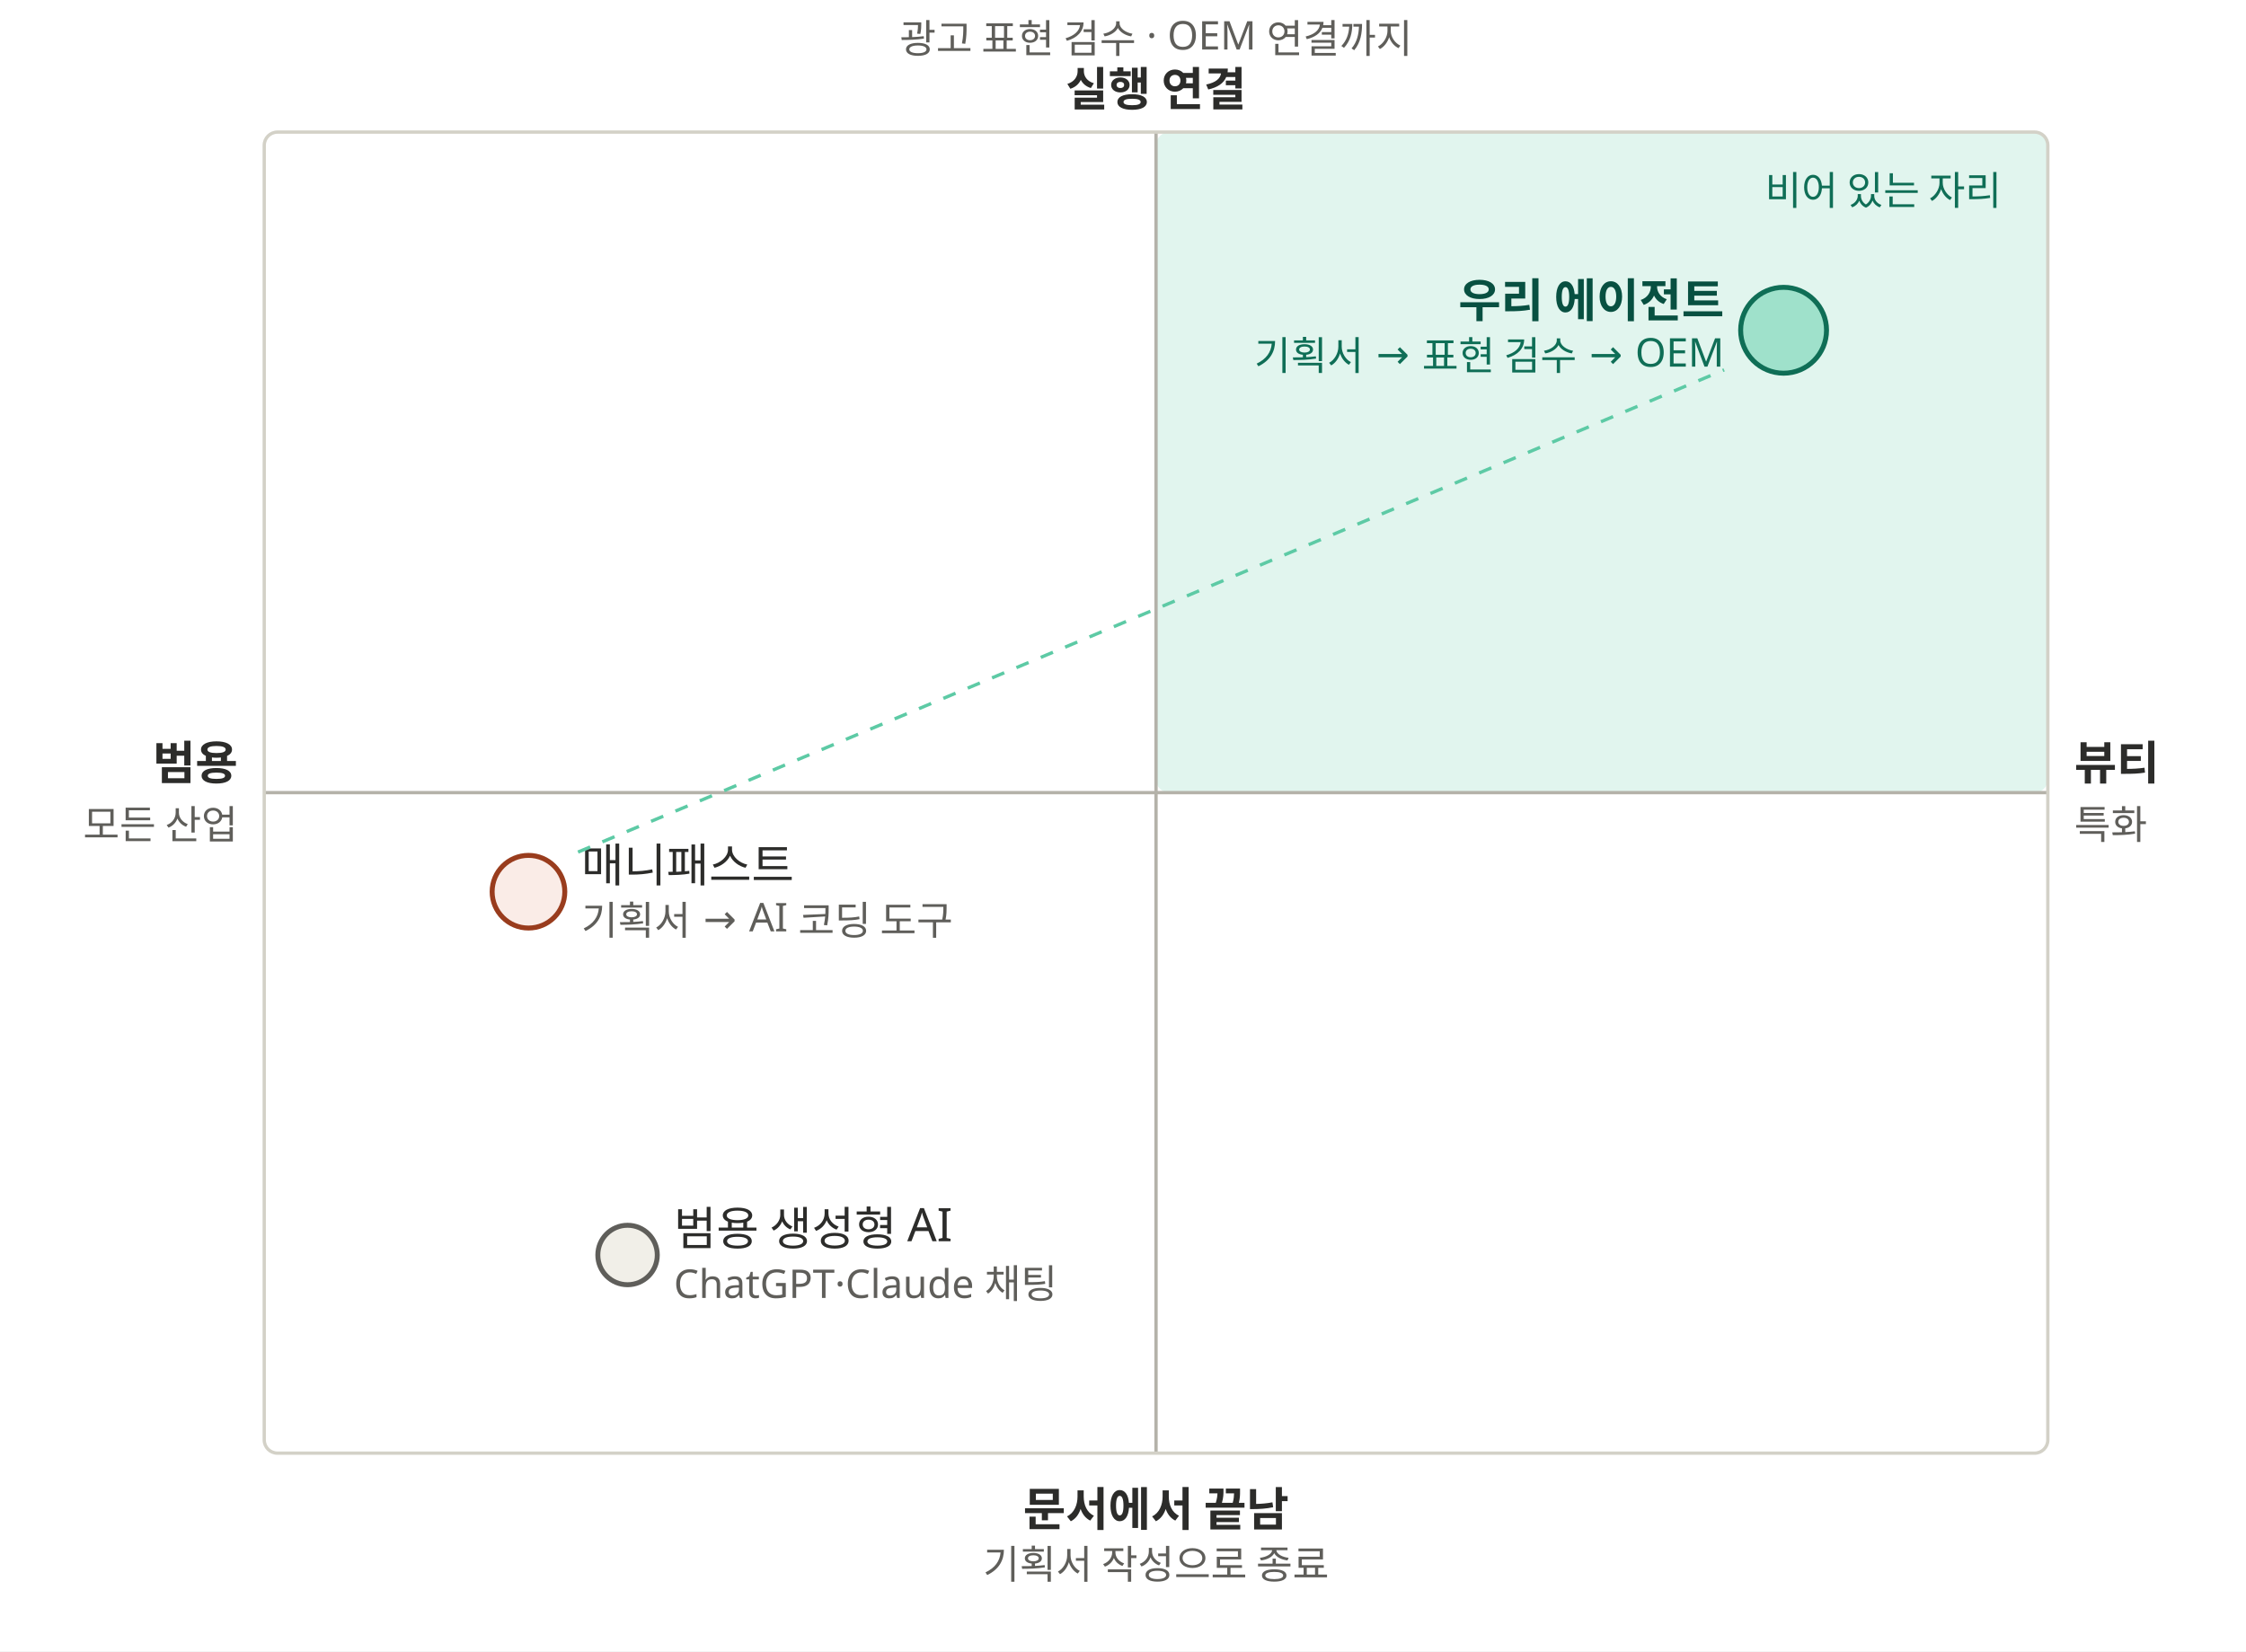
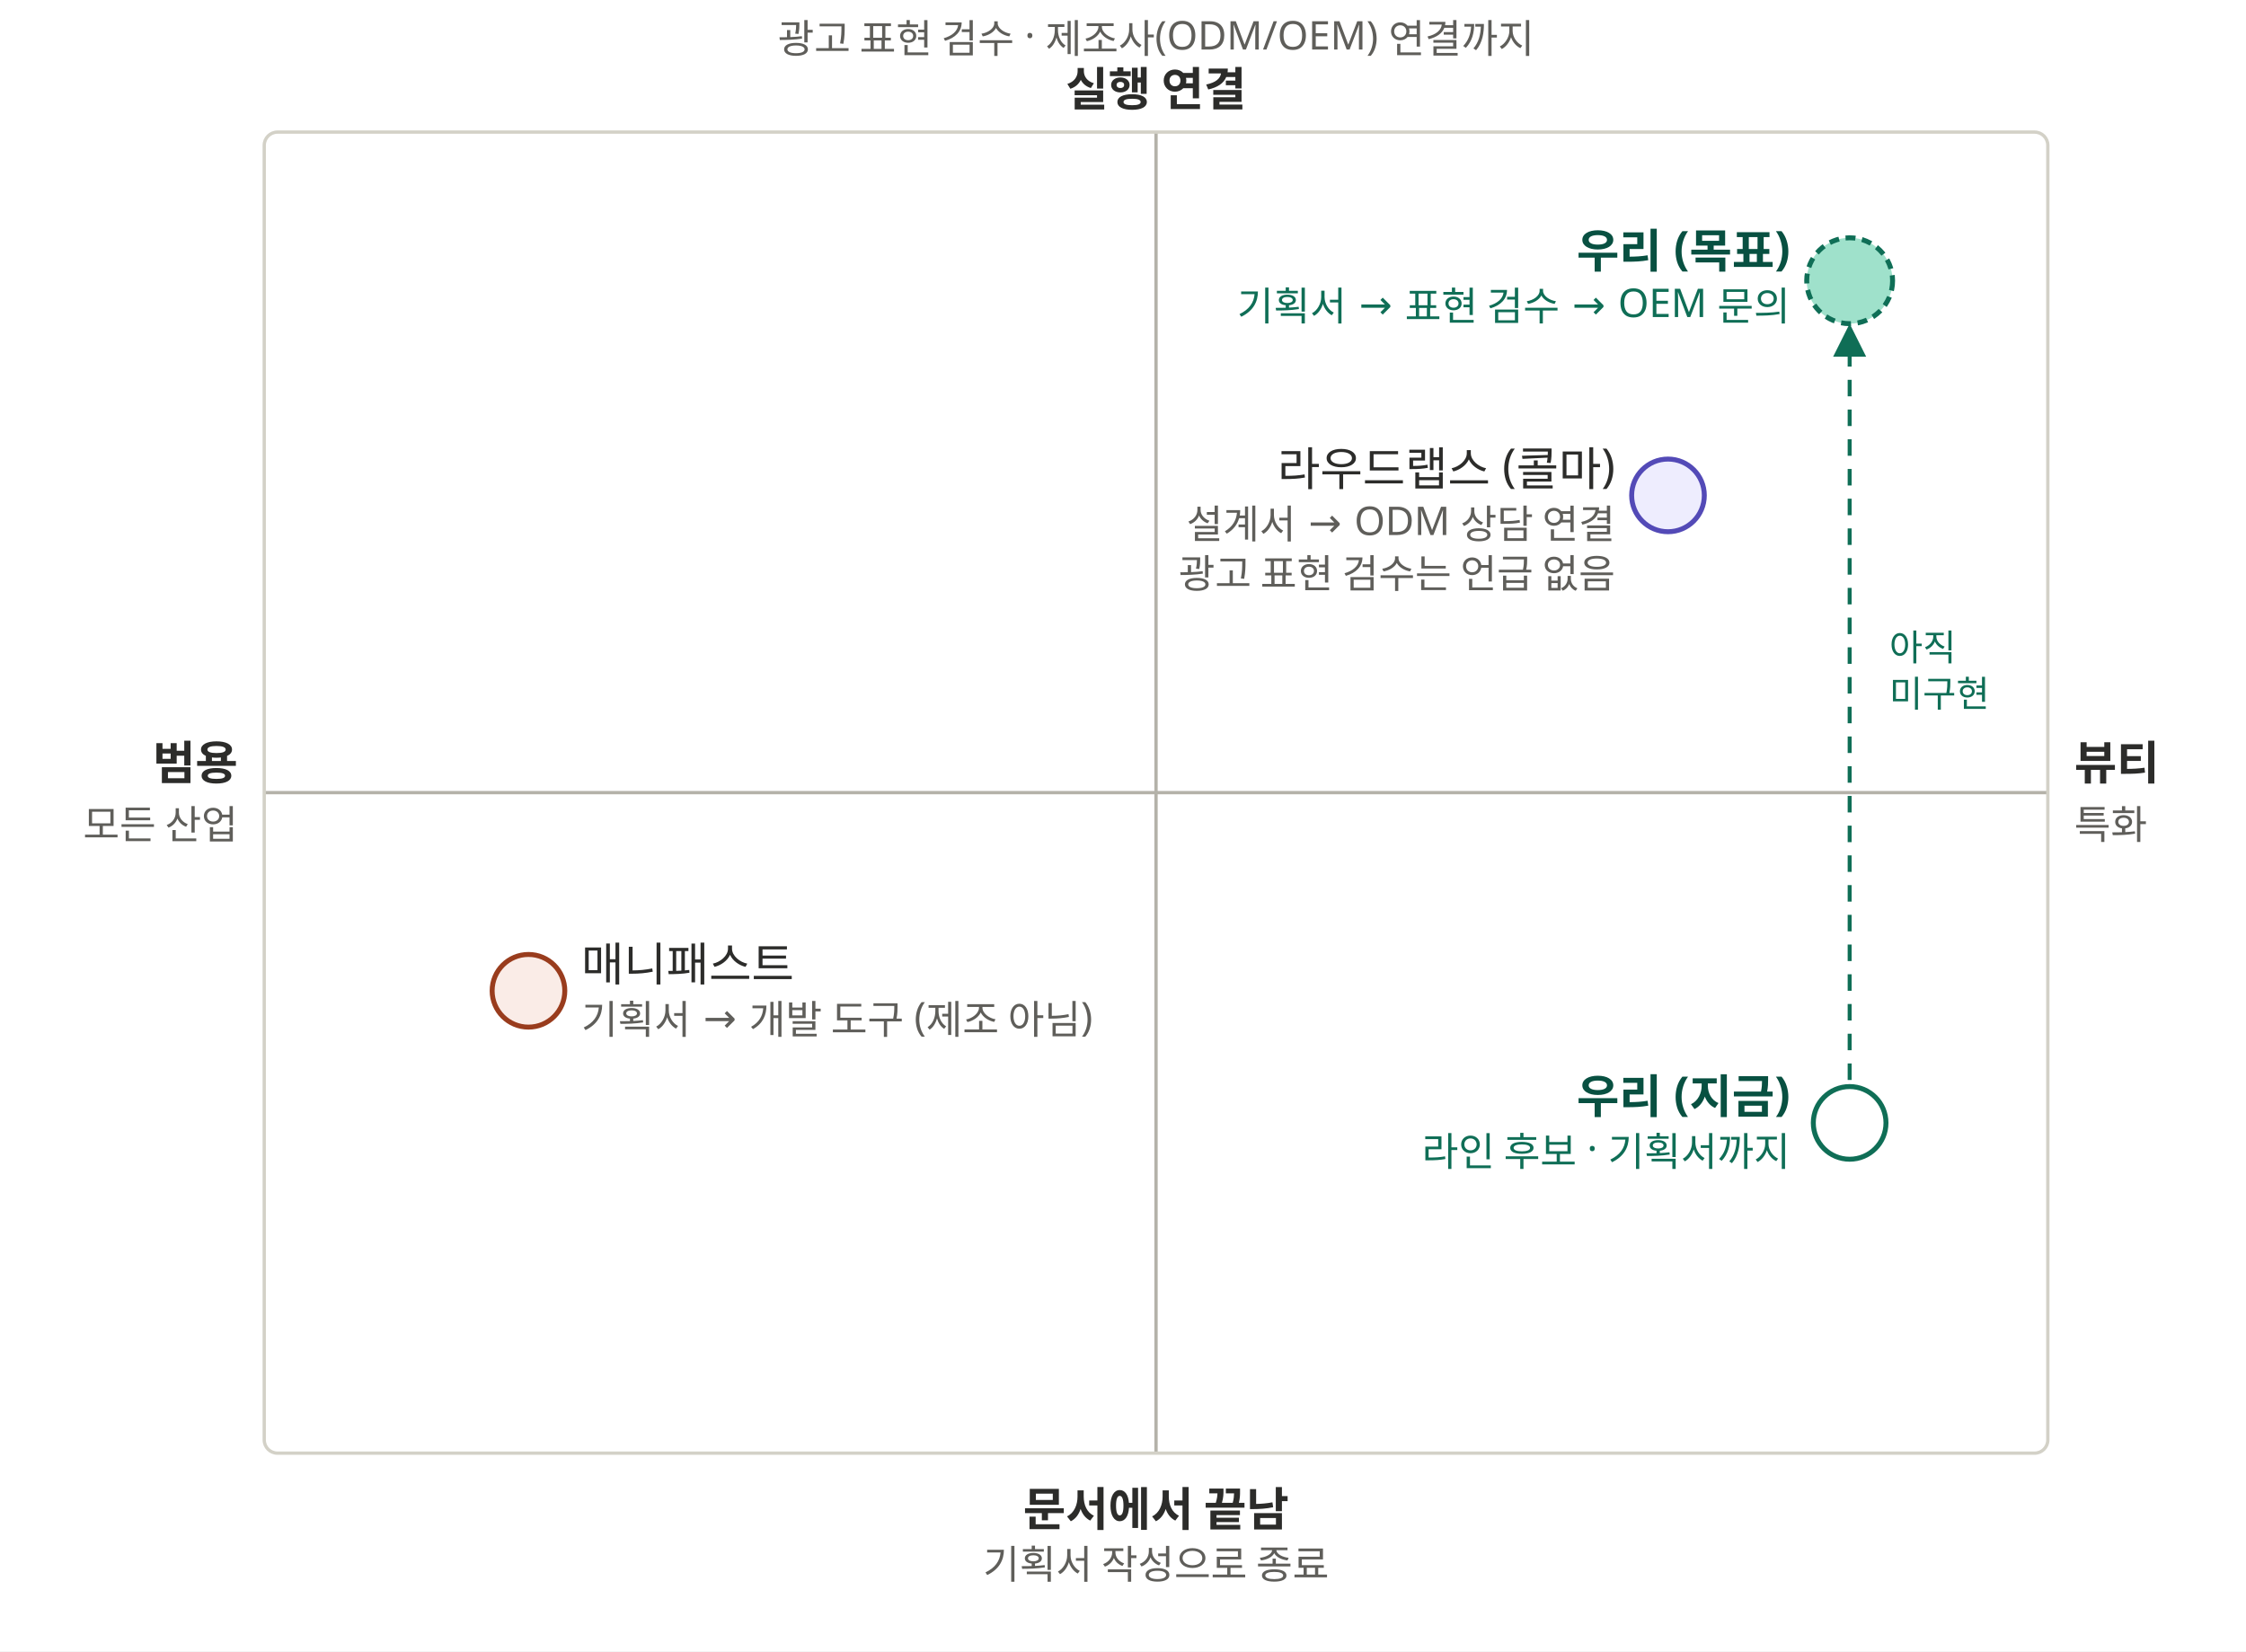
<svg xmlns="http://www.w3.org/2000/svg" viewBox="0 0 680 500" role="img" font-family="'Malgun Gothic','Apple SD Gothic Neo','Noto Sans KR',sans-serif">
  <rect width="680" height="500" fill="#FFFFFF" />
-   <rect x="350" y="40" width="270" height="200" fill="#E1F5EE" rx="4" />
-   <text x="606" y="62" font-size="12" fill="#0F6E56" text-anchor="end">비어 있는 자리</text>
  <line x1="80" y1="240" x2="620" y2="240" stroke="#B4B2A9" stroke-width="1" />
  <line x1="350" y1="40" x2="350" y2="440" stroke="#B4B2A9" stroke-width="1" />
  <rect x="80" y="40" width="540" height="400" fill="none" stroke="#D3D1C7" stroke-width="1" rx="4" />
-   <text x="350" y="16" font-size="12" fill="#5F5E5A" text-anchor="middle">광고 표현 검수 · OEM 연결까지</text>
+   <text x="350" y="16" font-size="12" fill="#5F5E5A" text-anchor="middle">광고 표현 검수 · 제조사(ODM/OEM) 연결까지</text>
  <text x="350" y="32" font-size="14" font-weight="bold" fill="#2C2C2A" text-anchor="middle">실행 연결</text>
  <text x="350" y="462" font-size="14" font-weight="bold" fill="#2C2C2A" text-anchor="middle">문서에서 끝남</text>
  <text x="350" y="478" font-size="12" fill="#5F5E5A" text-anchor="middle">기획서 작성으로 종료</text>
  <text x="72" y="236" font-size="14" font-weight="bold" fill="#2C2C2A" text-anchor="end">범용</text>
  <text x="72" y="254" font-size="12" fill="#5F5E5A" text-anchor="end">모든 산업</text>
  <text x="628" y="236" font-size="14" font-weight="bold" fill="#2C2C2A">뷰티</text>
  <text x="628" y="254" font-size="12" fill="#5F5E5A">특화</text>
-   <circle cx="190" cy="380" r="9" fill="#F1EFE8" stroke="#5F5E5A" stroke-width="1.5" />
-   <text x="204" y="377" font-size="14" fill="#2C2C2A">범용 생성형 AI</text>
-   <text x="204" y="393" font-size="12" fill="#5F5E5A">ChatGPT·Claude 채팅</text>
-   <circle cx="160" cy="270" r="11" fill="#FAECE7" stroke="#993C1D" stroke-width="1.5" />
-   <text x="176" y="267" font-size="14" fill="#2C2C2A">매니패스트</text>
-   <text x="176" y="283" font-size="12" fill="#5F5E5A">기획서 → AI 코딩 도구</text>
-   <circle cx="540" cy="100" r="13" fill="#9FE1CB" stroke="#0F6E56" stroke-width="1.5" />
-   <text x="522" y="96" font-size="14" font-weight="bold" fill="#085041" text-anchor="end">우리 에이전트</text>
-   <text x="522" y="112" font-size="12" fill="#0F6E56" text-anchor="end">기획서 → 표현 검수 → OEM</text>
-   <line x1="175" y1="258" x2="522" y2="112" stroke="#5DCAA5" stroke-width="1" stroke-dasharray="4 4" />
+   <circle cx="160" cy="300" r="11" fill="#FAECE7" stroke="#993C1D" stroke-width="1.5" />
+   <text x="176" y="297" font-size="14" fill="#2C2C2A">매니패스트</text>
+   <text x="176" y="313" font-size="12" fill="#5F5E5A">기획서 → 개발 도구 (제조 아님)</text>
+   <circle cx="505" cy="150" r="11" fill="#EEEDFE" stroke="#534AB7" stroke-width="1.5" />
+   <text x="489" y="147" font-size="14" fill="#2C2C2A" text-anchor="end">라우드랩스 (콜마)</text>
+   <text x="489" y="163" font-size="12" fill="#5F5E5A" text-anchor="end">설계서 → ODM 상담 연결</text>
+   <text x="489" y="178" font-size="12" fill="#5F5E5A" text-anchor="end">광고 표현 검수는 언급 없음</text>
+   <circle cx="560" cy="340" r="11" fill="#FFFFFF" stroke="#0F6E56" stroke-width="1.5" />
+   <text x="542" y="337" font-size="14" font-weight="bold" fill="#085041" text-anchor="end">우리 (지금)</text>
+   <text x="542" y="353" font-size="12" fill="#0F6E56" text-anchor="end">라인 후보 · 기획서까지</text>
+   <circle cx="560" cy="85" r="13" fill="#9FE1CB" stroke="#0F6E56" stroke-width="1.5" stroke-dasharray="3 2" />
+   <text x="542" y="81" font-size="14" font-weight="bold" fill="#085041" text-anchor="end">우리 (목표)</text>
+   <text x="542" y="97" font-size="12" fill="#0F6E56" text-anchor="end">기획서 → 표현 검수 → OEM 문의</text>
+   <line x1="560" y1="327" x2="560" y2="102" stroke="#0F6E56" stroke-width="1.2" stroke-dasharray="5 4" />
+   <polygon points="555,108 560,98 565,108" fill="#0F6E56" />
+   <text x="572" y="200" font-size="11" fill="#0F6E56">아직</text>
+   <text x="572" y="214" font-size="11" fill="#0F6E56">미구현</text>
</svg>
